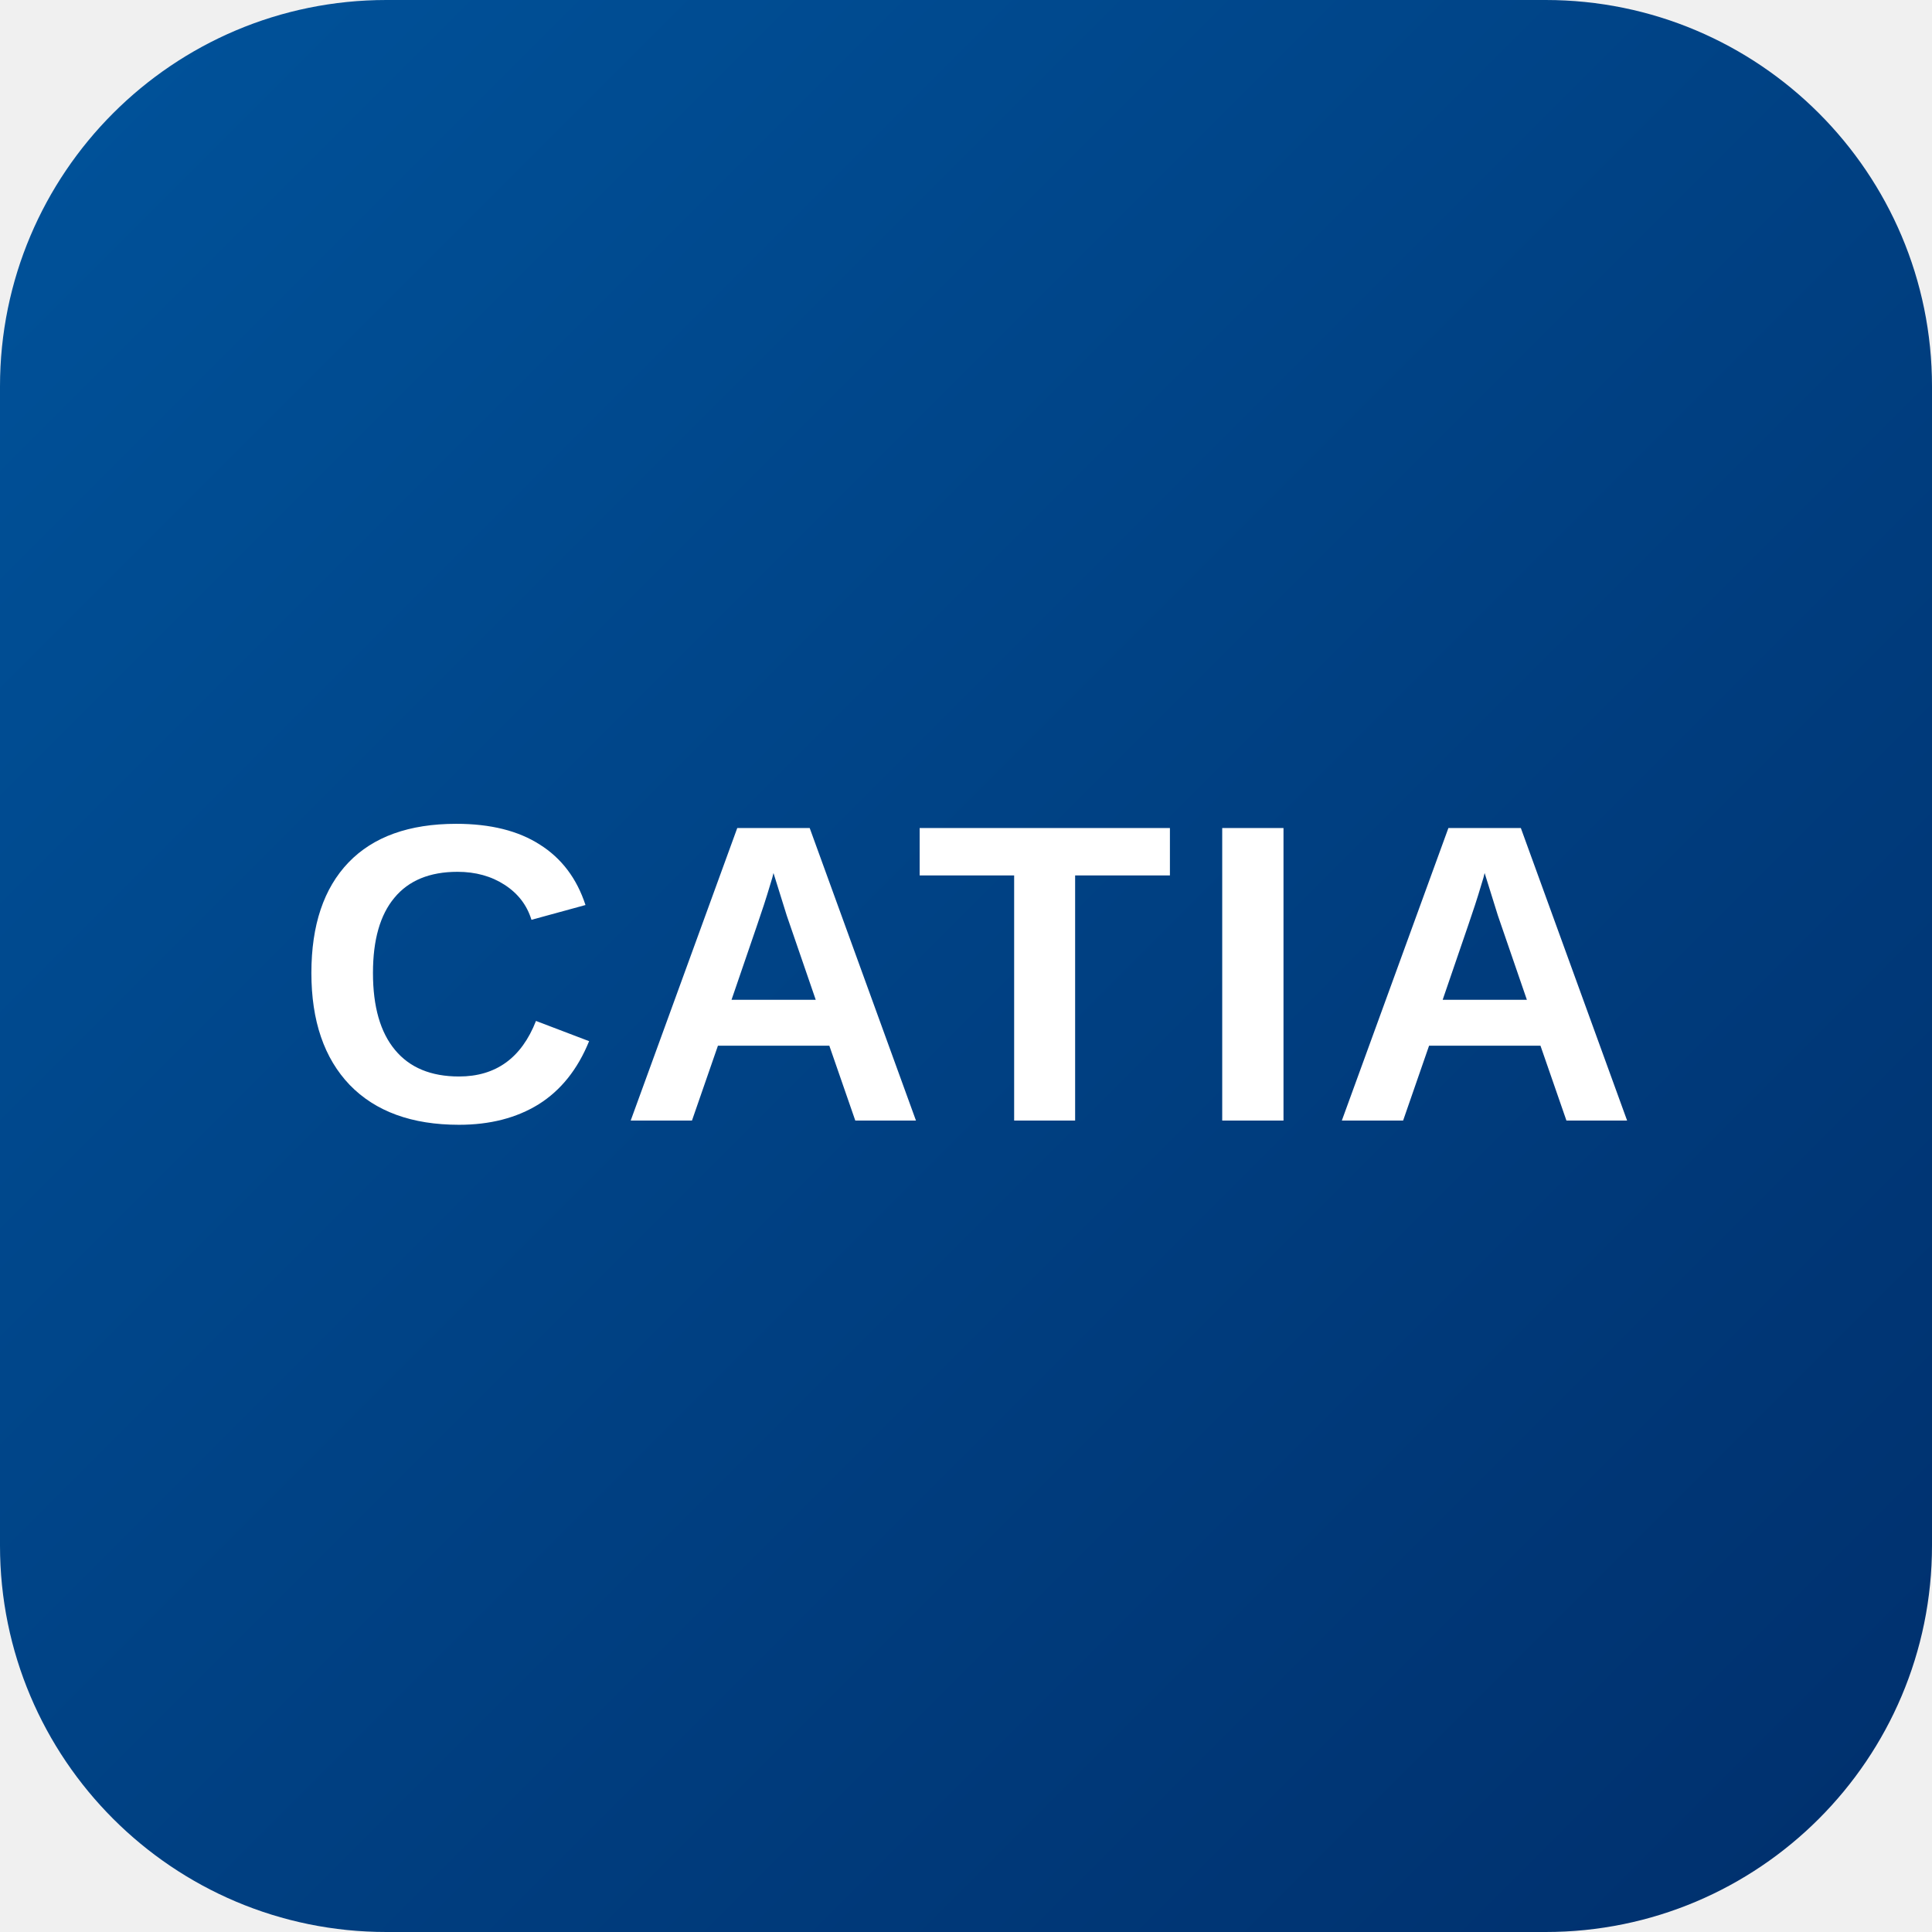
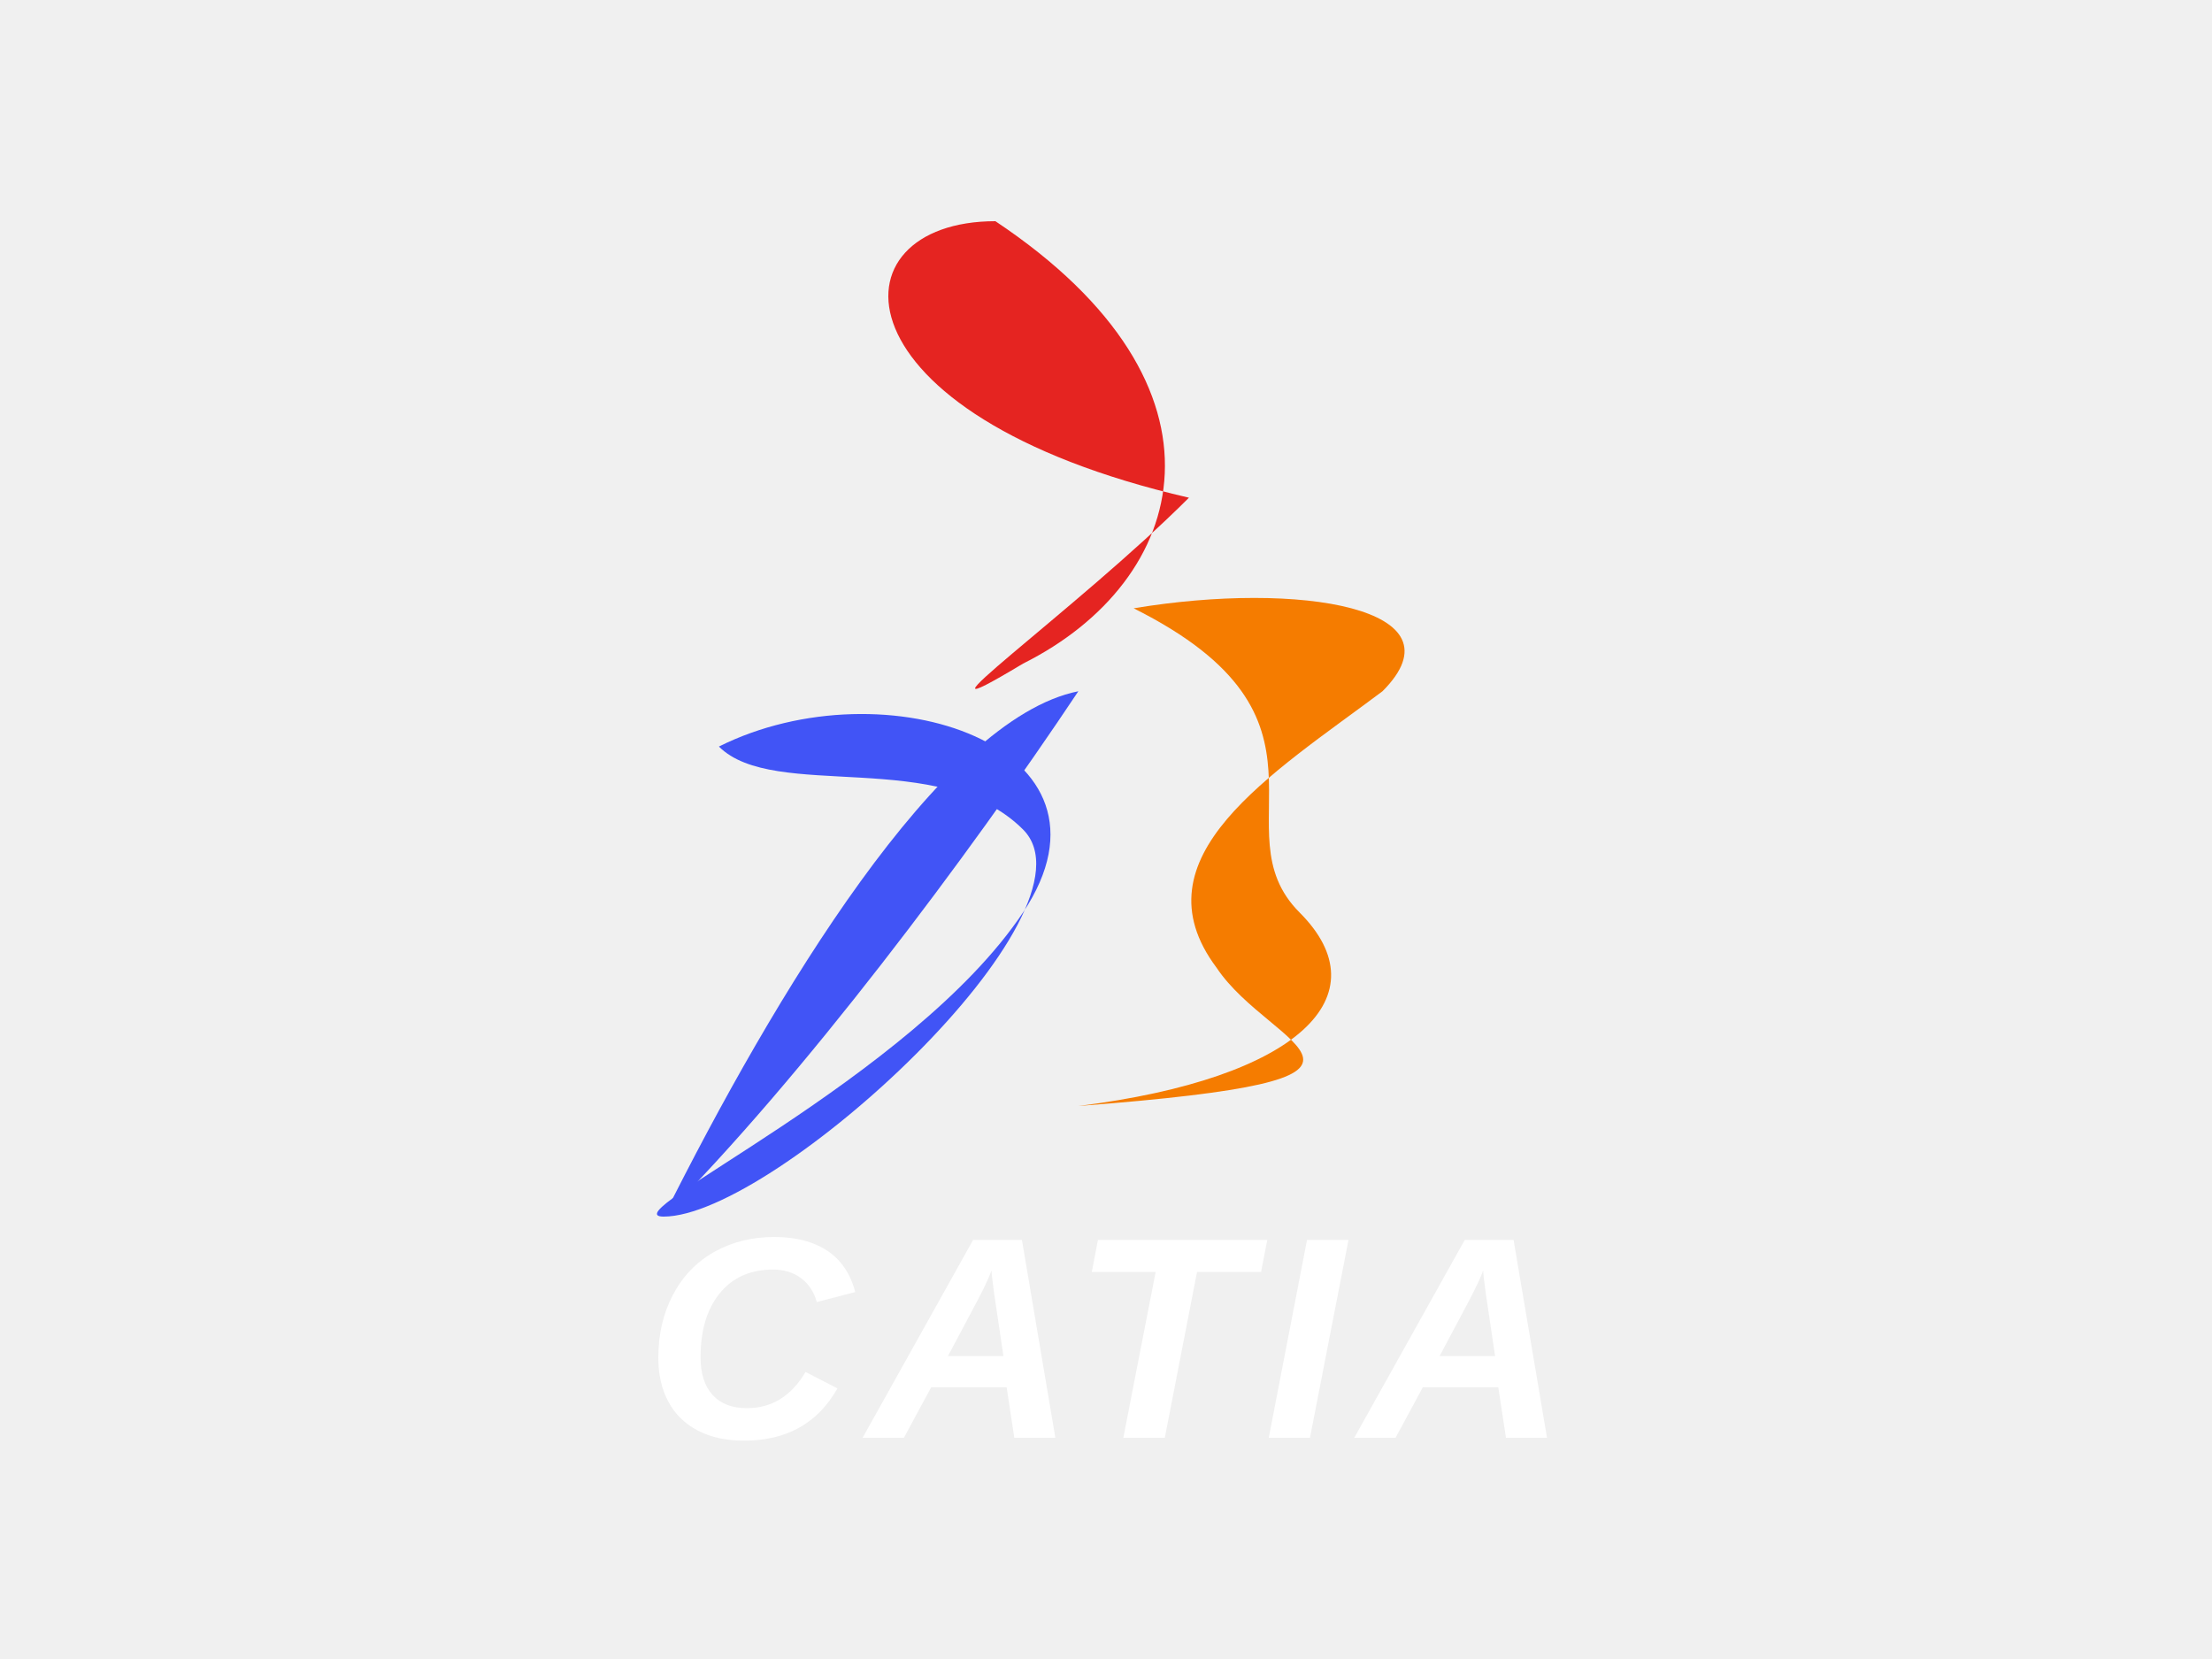
- <svg xmlns="http://www.w3.org/2000/svg" viewBox="0 0 100 100" width="100" height="100">
-   <defs>
-     <linearGradient id="catiaGrad" x1="0%" y1="0%" x2="100%" y2="100%">
-       <stop offset="0%" stop-color="#00539B" />
-       <stop offset="100%" stop-color="#002F6C" />
-     </linearGradient>
-   </defs>
-   <rect width="100" height="100" rx="20" fill="url(#catiaGrad)" />
-   <text x="50" y="58" font-family="Arial, sans-serif" font-weight="900" font-size="22" fill="#FFFFFF" text-anchor="middle" letter-spacing="1">CATIA</text>
+ <svg xmlns="http://www.w3.org/2000/svg" viewBox="0 0 400 300" width="100%" height="100%">
+   <g transform="translate(40, 10)">
+     <path d="M140 30 C110 30 110 65 175 80 C155 100 120 125 145 110 C175 95 185 60 140 30 Z" fill="#E52421" />
+     <path d="M90 125 C120 110 165 125 145 155 C125 185 70 210 80 210 C100 210 160 155 145 140 C130 125 100 135 90 125 Z" fill="#4154F6" />
+     <path d="M80 210 C100 170 130 120 155 115 C135 145 105 185 80 210 Z" fill="#4154F6" />
+     <path d="M165 100 C195 95 225 100 210 115 C190 130 165 145 180 165 C190 180 220 185 155 190 C195 185 210 170 195 155 C180 140 205 120 165 100 Z" fill="#F57C00" />
+   </g>
+   <text x="200" y="260" font-family="'Segoe UI', Arial, sans-serif" font-weight="900" font-style="italic" font-size="52" fill="#FFFFFF" text-anchor="middle" letter-spacing="3">CATIA</text>
</svg>
